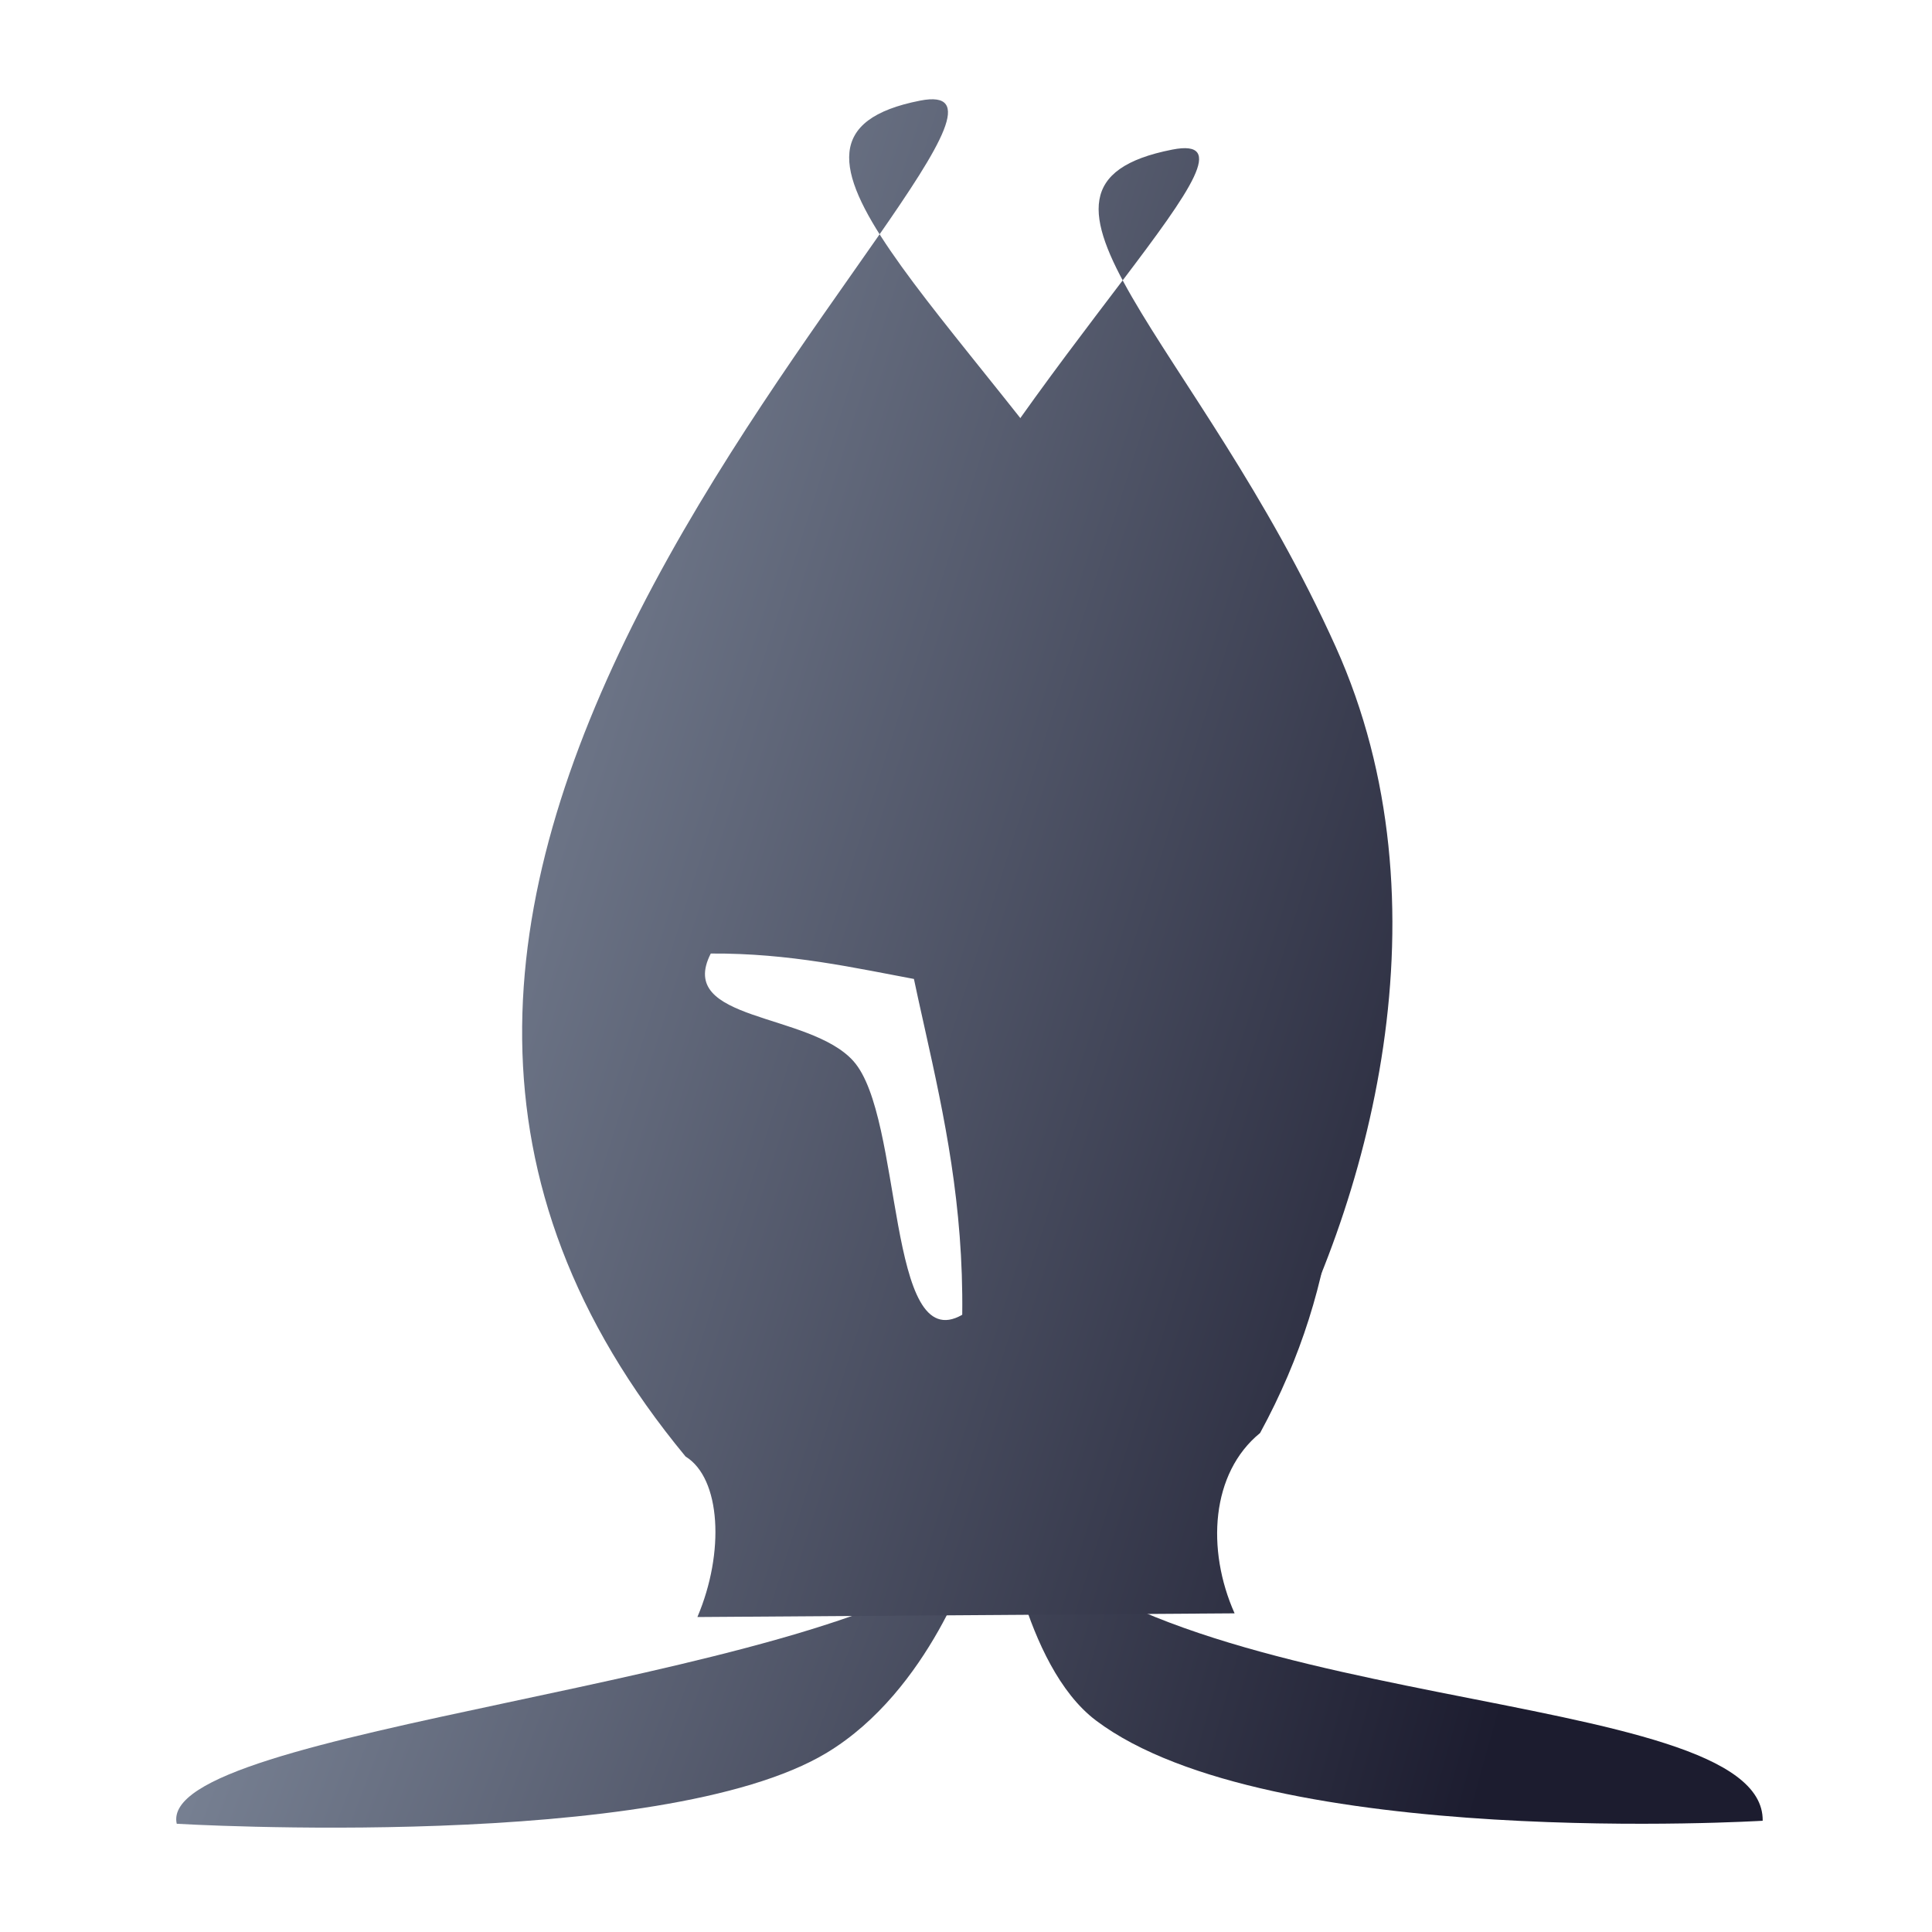
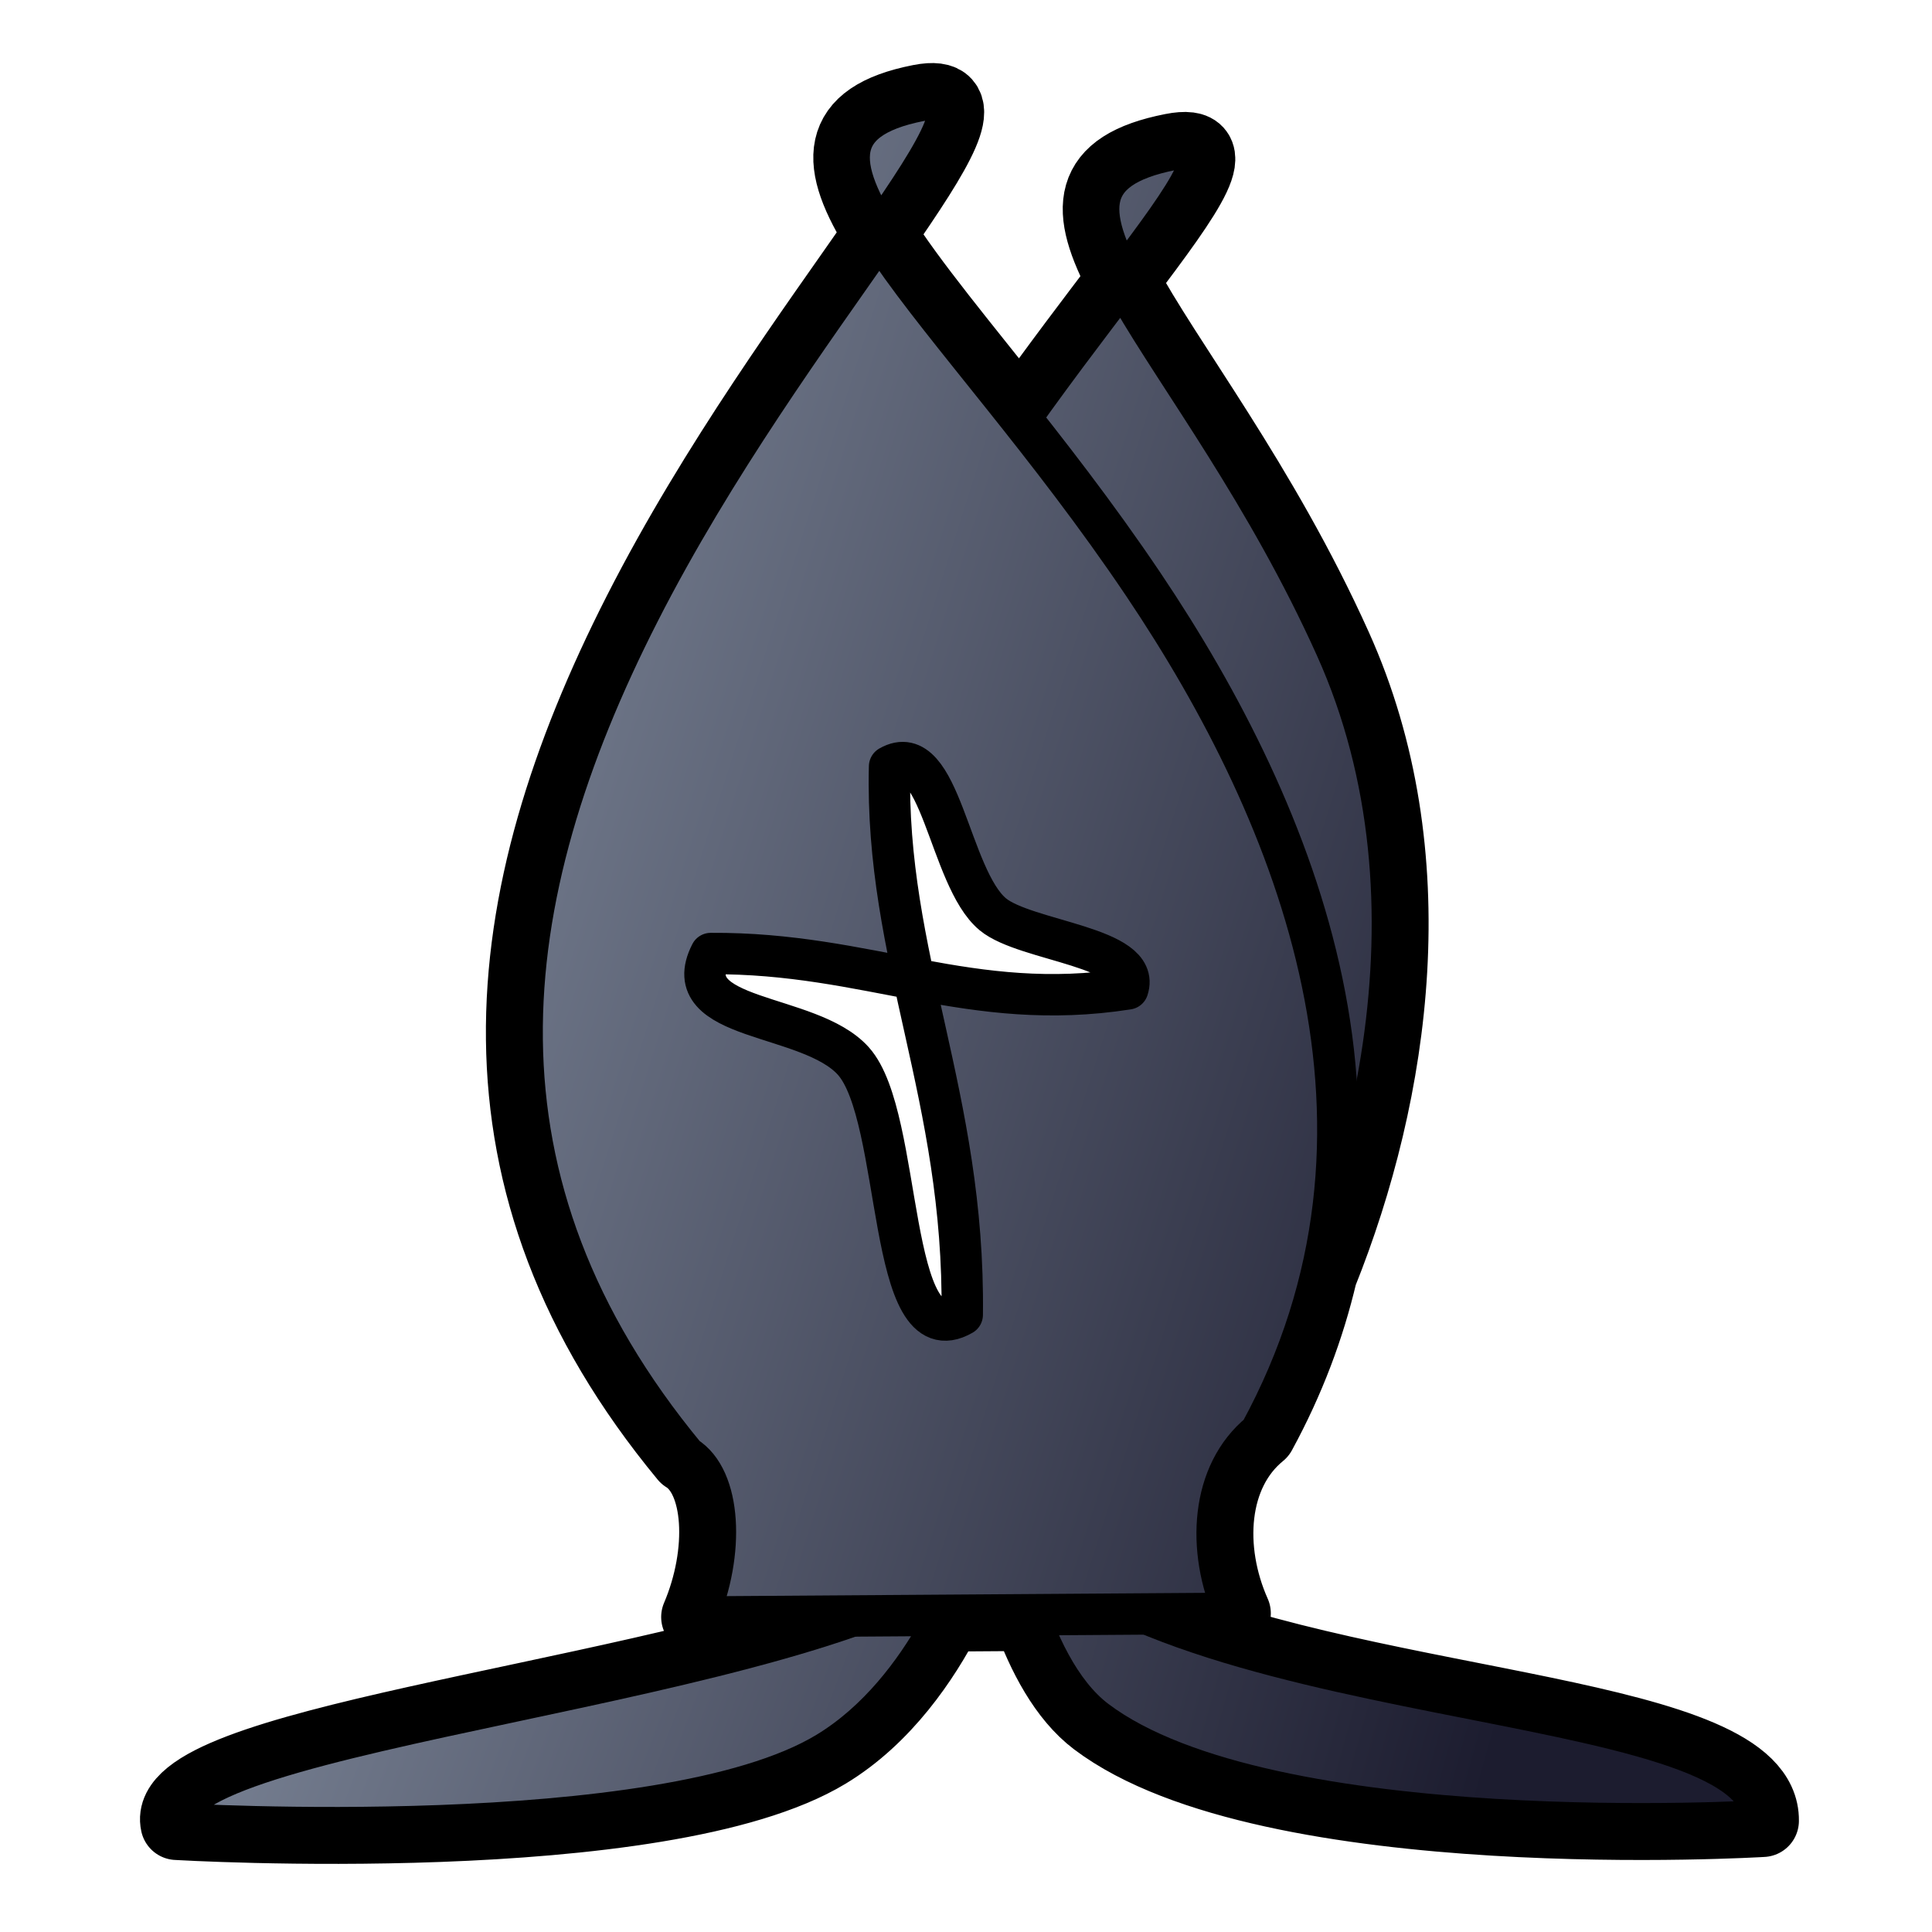
<svg xmlns="http://www.w3.org/2000/svg" xmlns:xlink="http://www.w3.org/1999/xlink" id="bishop" width="700pt" height="700pt" version="1.0" viewBox="0 0 933.333 933.333">
+   <style id="style-base">.base{fill-opacity:1;fill-rule:evenodd;stroke-miterlimit:4;stroke-dasharray:none;stroke-linecap:round;stroke-linejoin:round;stroke-opacity:1}.stroke-medium{stroke-width:20}.stroke-color{stroke:#000}</style>
  <defs id="defs36222">
    <linearGradient id="fillGradient">
      <stop id="stop0" offset="0" style="stop-color:#7f899b;stop-opacity:1" />
      <stop id="stop1" offset="1" style="stop-color:#1c1c2f;stop-opacity:1" />
    </linearGradient>
    <linearGradient xlink:href="#fillGradient" id="hat-back-gradient" x1="130.983" x2="720.017" y1="444.835" y2="623.168" gradientTransform="matrix(1.14026 0 0 1.09269 -36.623 -49.028)" gradientUnits="userSpaceOnUse" />
    <linearGradient xlink:href="#fillGradient" id="right-shoulder-gradient" x1="130.983" x2="720.017" y1="444.835" y2="623.168" gradientTransform="scale(1.08391) rotate(-1.265 -177.406 837.59)" gradientUnits="userSpaceOnUse" />
    <linearGradient xlink:href="#fillGradient" id="left-shoulder-gradient" x1="130.983" x2="720.017" y1="444.835" y2="623.168" gradientTransform="scale(1.08391) rotate(3.857 339.41 930.117)" gradientUnits="userSpaceOnUse" />
    <linearGradient xlink:href="#fillGradient" id="hat-front-gradient" x1="130.983" x2="720.017" y1="444.835" y2="623.168" gradientTransform="matrix(1.14026 0 0 1.09269 -36.623 -49.028)" gradientUnits="userSpaceOnUse" />
  </defs>
  <path id="boundary" d="M448.98 48c-1.336.083-2.83.288-4.49.613-41.9 8.217-41.13 30.064-19.472 64.426C453.686 71.737 468.722 46.767 448.98 48zm-23.962 65.04c-31.48 45.351-79.414 110.415-116.174 182.55-71.074 139.47-87.286 275.445 22.355 408.049 17.093 10.535 18.975 46.403 5.705 77.535l74.502-.512C293.255 822.167 76.736 842.687 85.38 881.047c0 0 234.234 13.973 314.129-34.361 28.104-17.003 46.841-45.08 57.846-66.34l39.511-.272c6.969 19.36 17.384 39.603 32.565 51.063 83.454 62.996 322.11 48.457 322.11 48.457.759-52.555-184.063-52.925-296.942-99.916l41.822-.287c-13.724-30.812-11.436-67.76 12.318-87.123 13.904-25.51 23.452-51.18 29.48-76.776 35.416-88.175 52.293-202.543 7.083-302.947-35.766-79.43-81.727-137.527-102.858-177.219-14.312 18.904-31.601 41.544-49.511 66.725-28.129-35.541-52.968-65.296-67.914-89.012zm117.425 22.286C575.5 91.664 592.86 67.063 566.311 72.27c-41.908 8.218-42.1 28.81-23.868 63.056z" class="base stroke-color" style="fill:none;stroke-width:35" />
  <path id="left-shoulder" d="M469.75 751.538c-75.953 62.86-394.82 83.129-384.37 129.51 0 0 234.232 13.973 314.127-34.362 49.838-30.15 70.243-95.148 70.243-95.148z" class="base stroke-color stroke-medium" style="fill:url(#left-shoulder-gradient)" />
  <path id="right-shoulder" d="M484.462 730.28c71.103 99.976 368.04 82.74 367.078 149.313 0 0-238.657 14.54-322.111-48.457-35.314-26.657-44.967-100.857-44.967-100.857z" class="base stroke-color stroke-medium" style="fill:url(#right-shoulder-gradient)" />
  <path id="hat-back" d="M566.31 72.27c53.134-10.42-69.586 98.53-142.088 240.803C635.197 333.98 576.496 606.13 610.414 673.437c51.72-90.89 90.848-236.611 34.888-360.892C578.678 164.583 475.829 90.015 566.31 72.27Z" class="base stroke-color stroke-medium" style="fill:url(#hat-back-gradient)" />
  <path id="hat-front" d="M444.49 48.612c53.134-10.42-63.143 104.704-135.645 246.978-71.075 139.47-87.287 275.445 22.354 408.049 17.093 10.535 18.975 46.403 5.705 77.535l259.516-1.783c-13.724-30.811-11.436-67.76 12.318-87.123 79.669-146.173 19.124-297.647-56.407-409.937C461.223 146.883 354.008 66.357 444.49 48.612Zm-14.743 321.674c-2.298 92.247 36.384 158.976 35.102 264.869-36.755 21.147-28.274-95.53-52.625-122.605-21.334-23.72-85.797-18.798-68.856-51.905 76.571-.497 125.42 28.967 201.45 17.075 6.755-20.32-49.367-22.89-65.196-36.026-21.285-17.665-25.342-85.432-49.875-71.408z" class="base stroke-color stroke-medium" style="fill:url(#hat-front-gradient)" />
</svg>
